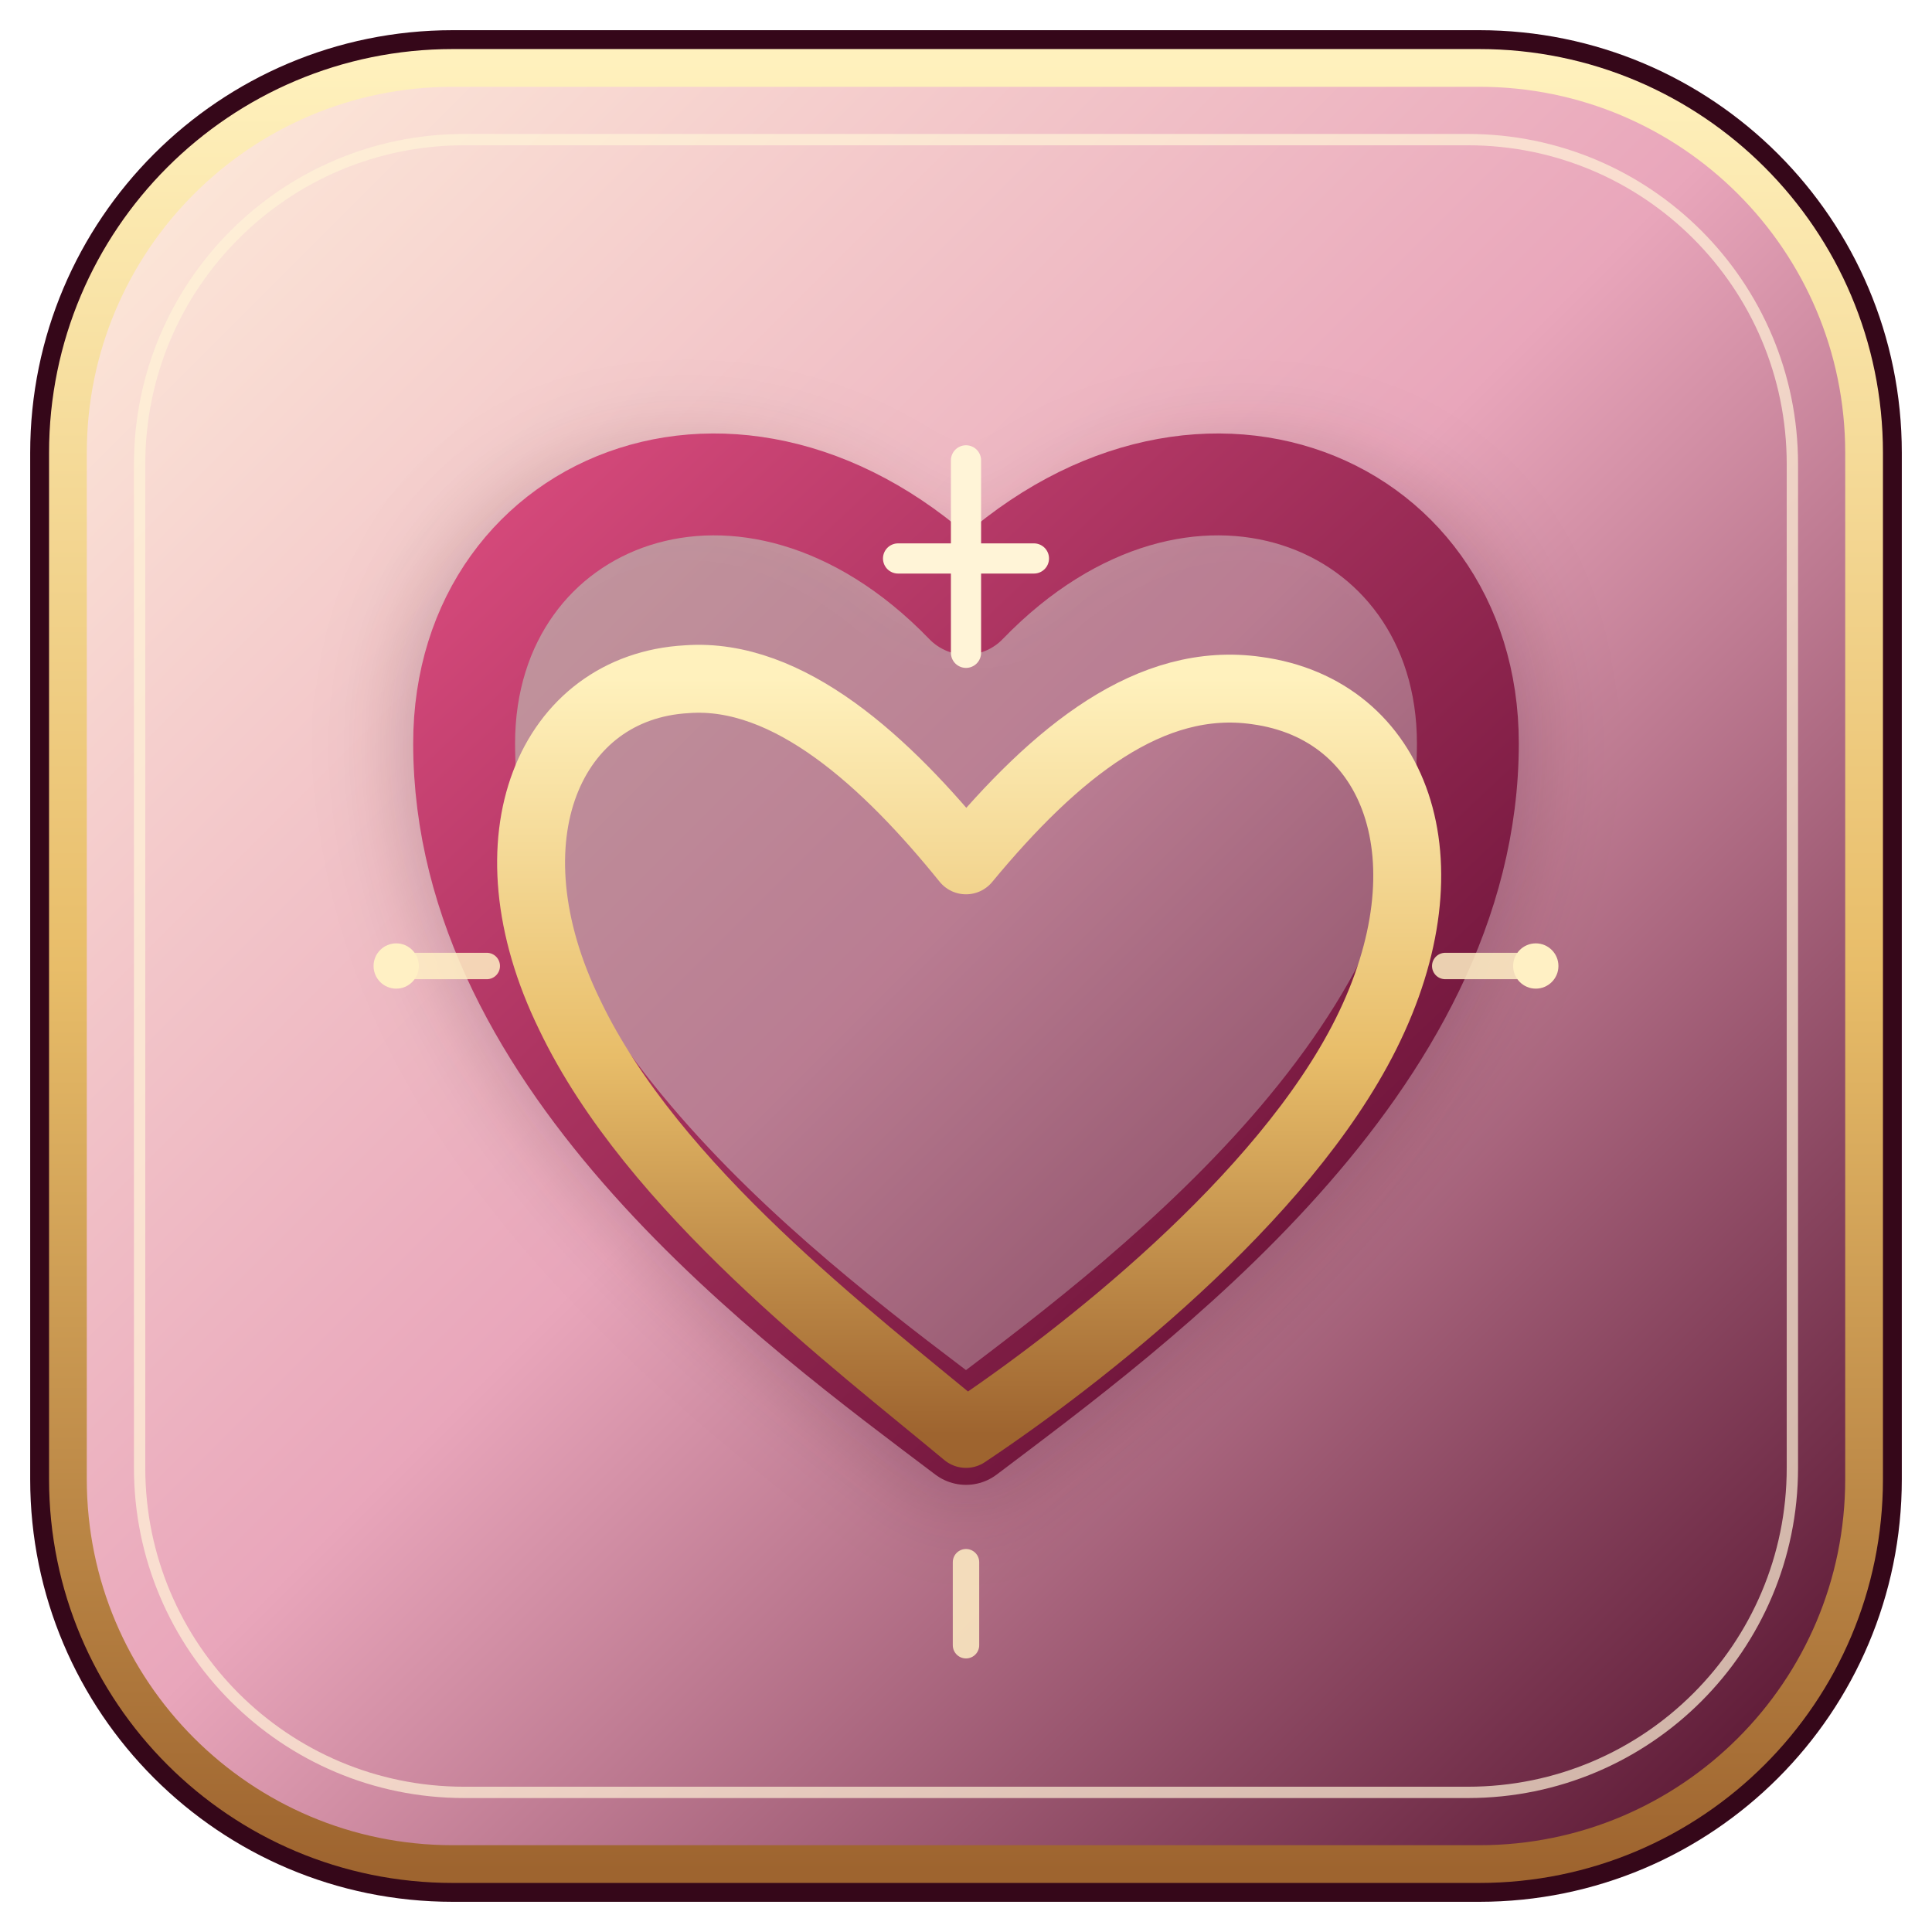
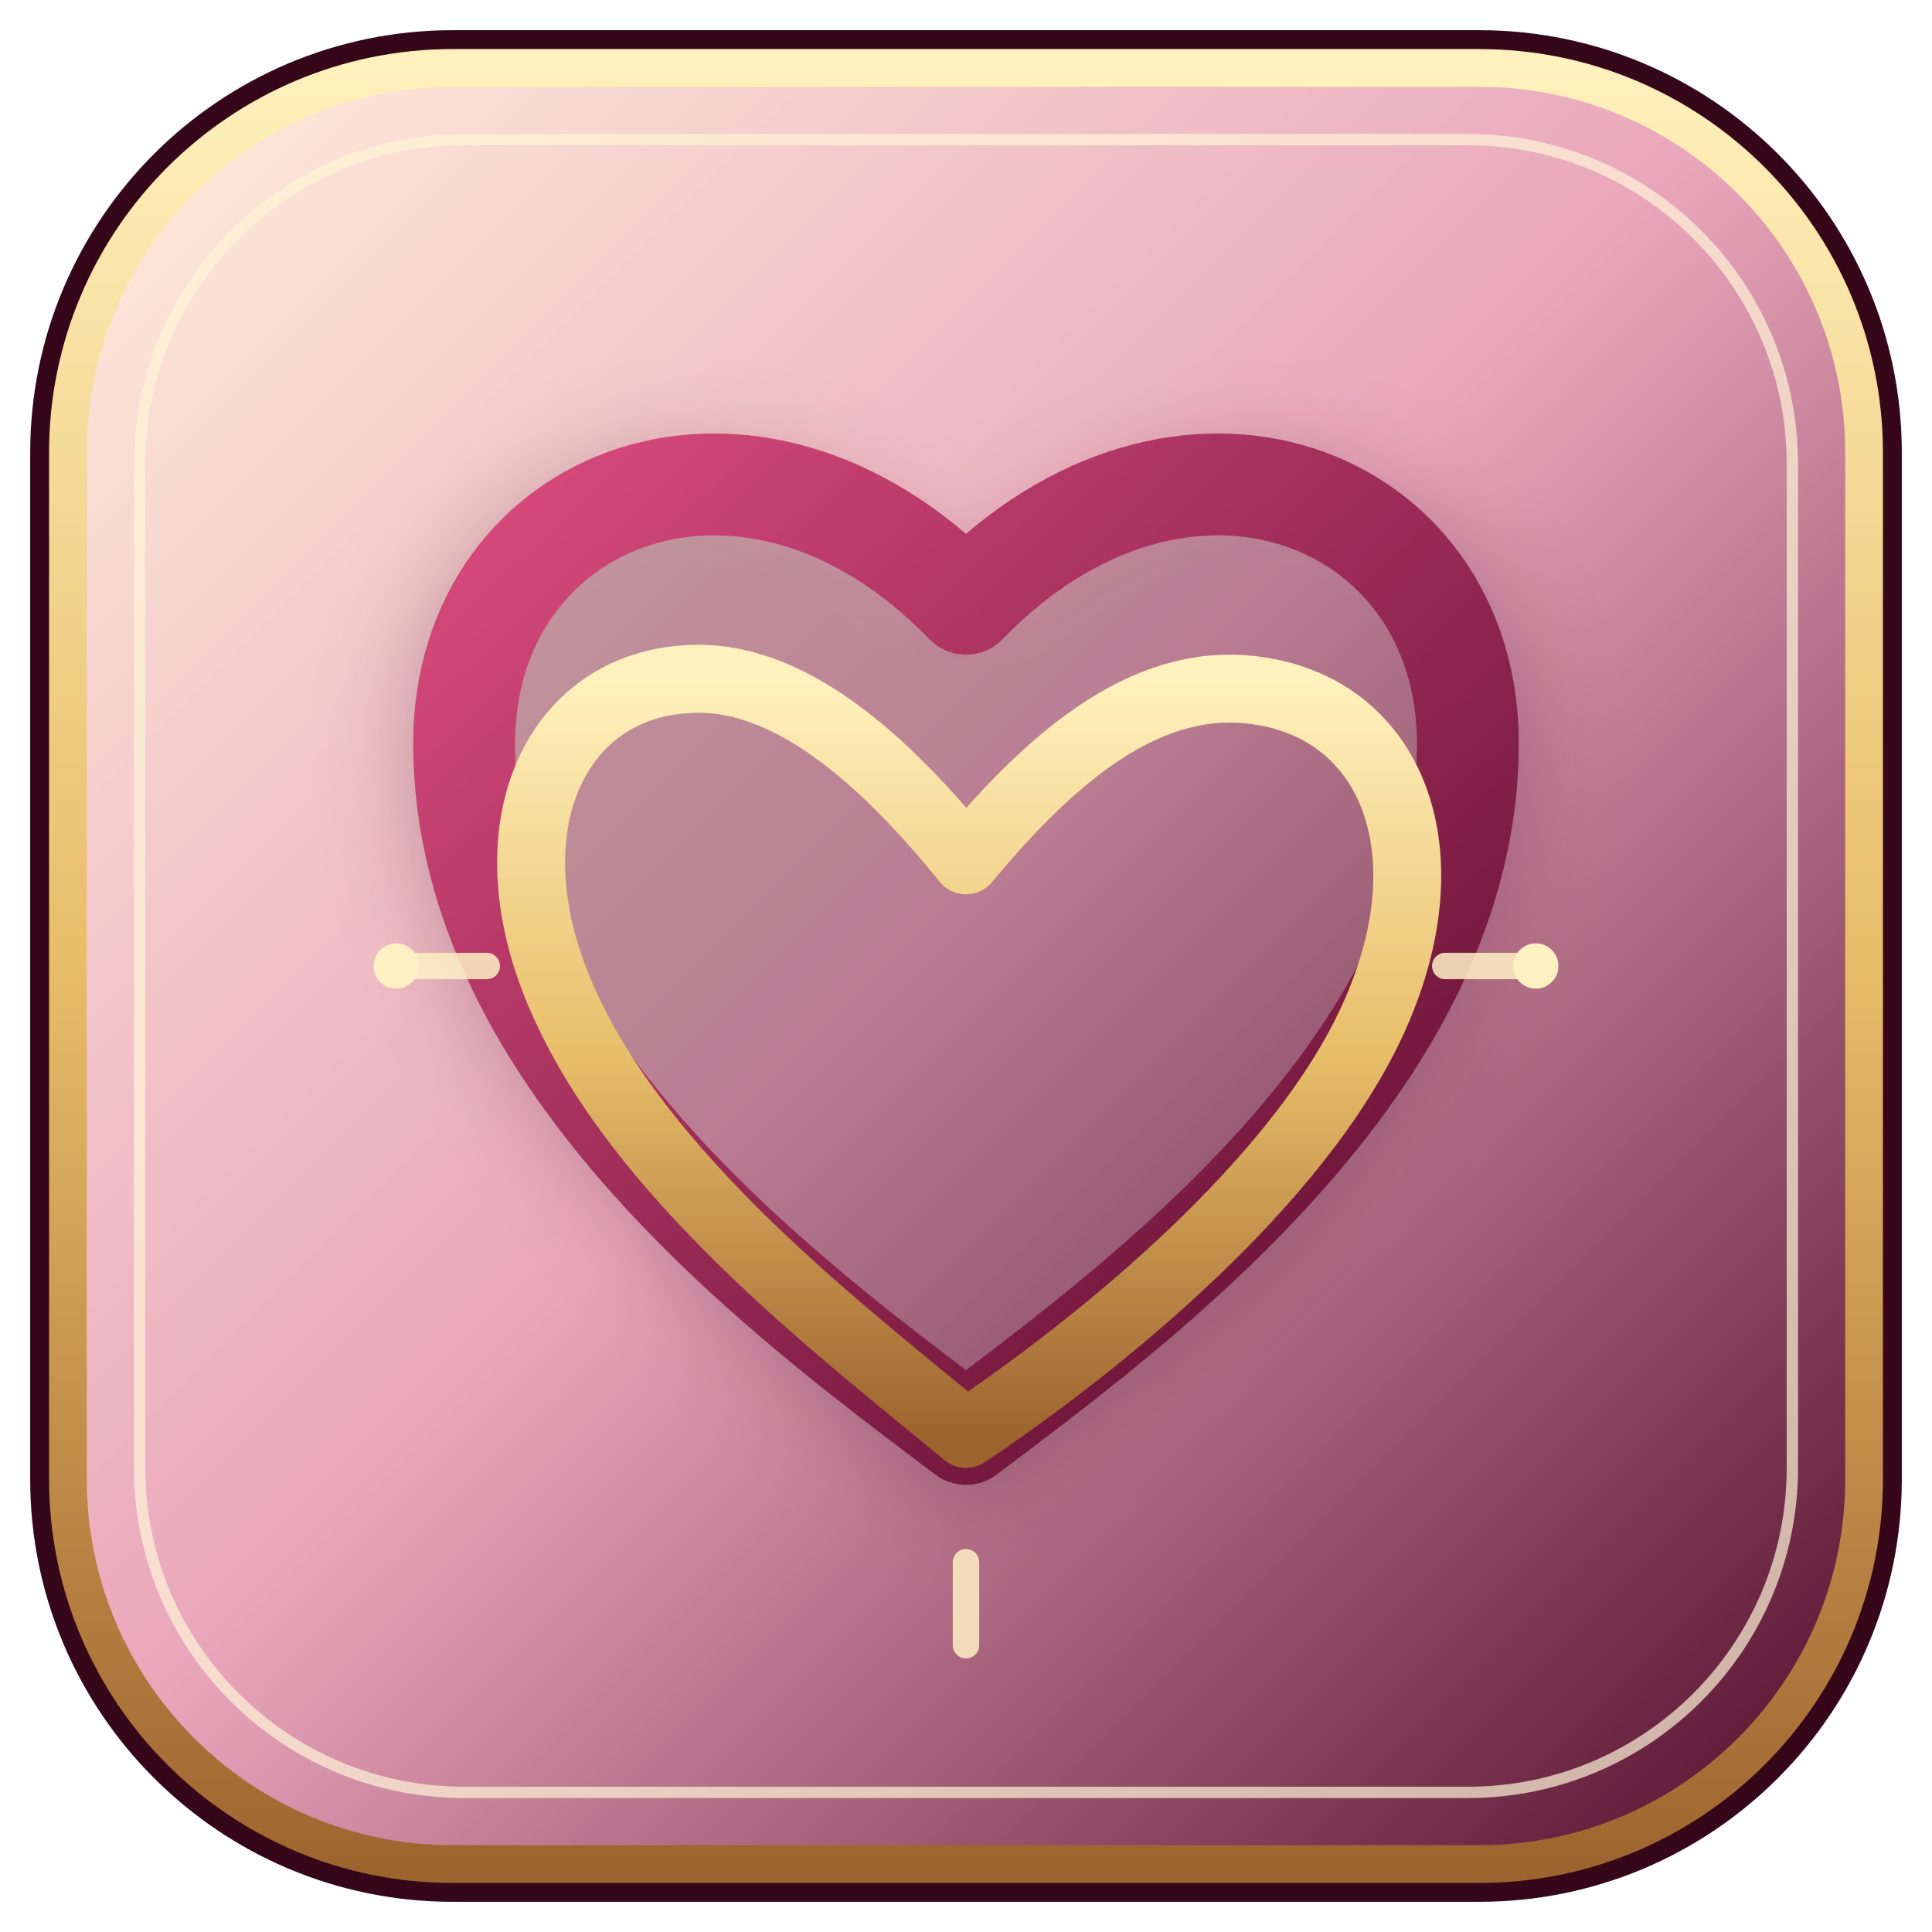
<svg xmlns="http://www.w3.org/2000/svg" viewBox="0 0 512 512">
  <defs>
    <linearGradient id="bg" x1="0" y1="0" x2="1" y2="1">
      <stop stop-color="#fff0dc" />
      <stop offset=".48" stop-color="#e9a6bb" />
      <stop offset="1" stop-color="#4c0825" />
    </linearGradient>
    <linearGradient id="gold" x1="0" y1="0" x2="0" y2="1">
      <stop stop-color="#fff1bd" />
      <stop offset=".5" stop-color="#e8bd69" />
      <stop offset="1" stop-color="#9e642f" />
    </linearGradient>
    <linearGradient id="wine" x1="0" y1="0" x2="1" y2="1">
      <stop stop-color="#d94b7d" />
      <stop offset="1" stop-color="#590a2d" />
    </linearGradient>
    <filter id="shadow" x="-30%" y="-30%" width="160%" height="160%">
      <feGaussianBlur stdDeviation="12" />
    </filter>
  </defs>
  <rect x="8" y="8" width="496" height="496" rx="112" fill="#350719" />
  <rect x="18" y="18" width="476" height="476" rx="102" fill="url(#bg)" stroke="url(#gold)" stroke-width="10" />
  <rect x="37" y="37" width="438" height="438" rx="86" fill="none" stroke="#fff4d7" stroke-opacity=".7" stroke-width="3" />
  <path d="M256 398c-49-37-147-108-147-202 0-72 84-105 147-40 63-65 147-32 147 40 0 94-98 165-147 202Z" fill="#290414" opacity=".25" filter="url(#shadow)" />
  <path d="M256 380c-45-34-133-98-133-183 0-66 76-96 133-37 57-59 133-29 133 37 0 85-88 149-133 183Z" fill="none" stroke="url(#wine)" stroke-width="27" stroke-linecap="round" stroke-linejoin="round" />
  <path d="M256 380c-30-25-83-65-105-111-23-47-5-87 31-89 27-2 53 22 74 48 24-29 49-49 77-45 37 5 52 45 29 91-22 44-76 86-106 106Z" fill="none" stroke="url(#gold)" stroke-width="18" stroke-linecap="round" stroke-linejoin="round" />
-   <path d="M256 173v-51m-18 26h36" stroke="#fff4d7" stroke-width="8" stroke-linecap="round" />
  <path d="M104 256h25m254 0h25M256 414v22" stroke="#fff0c4" stroke-width="7" stroke-linecap="round" opacity=".85" />
  <circle cx="105" cy="256" r="6" fill="#fff0c4" />
  <circle cx="407" cy="256" r="6" fill="#fff0c4" />
</svg>
